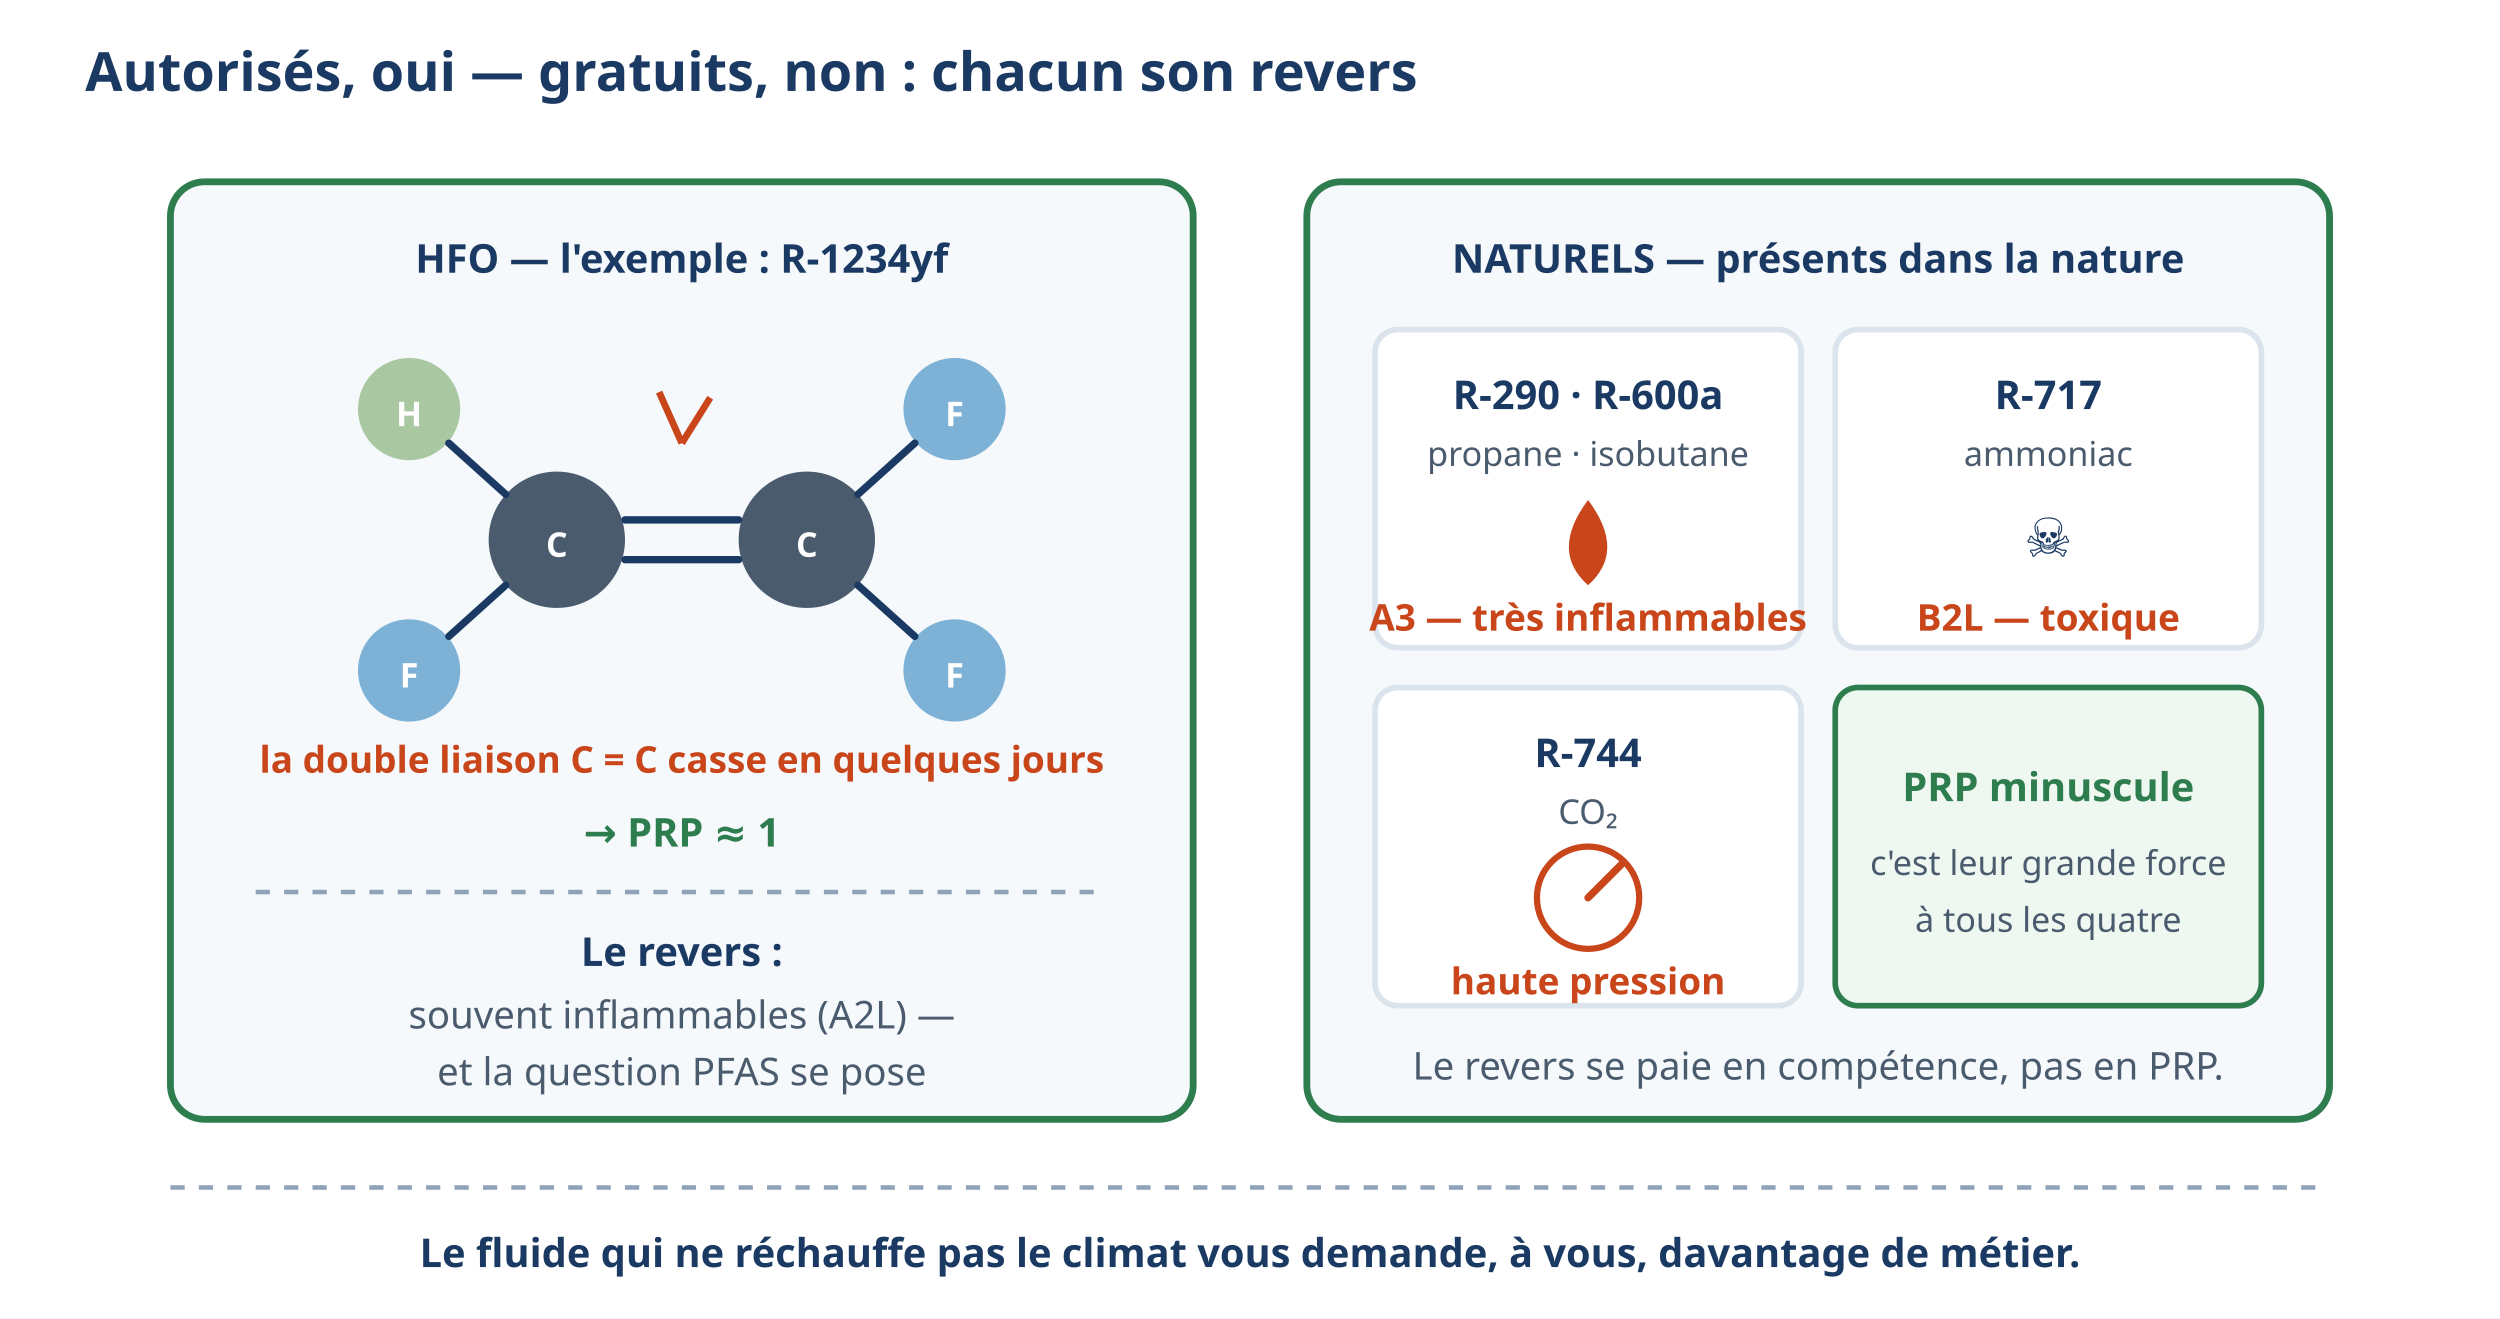
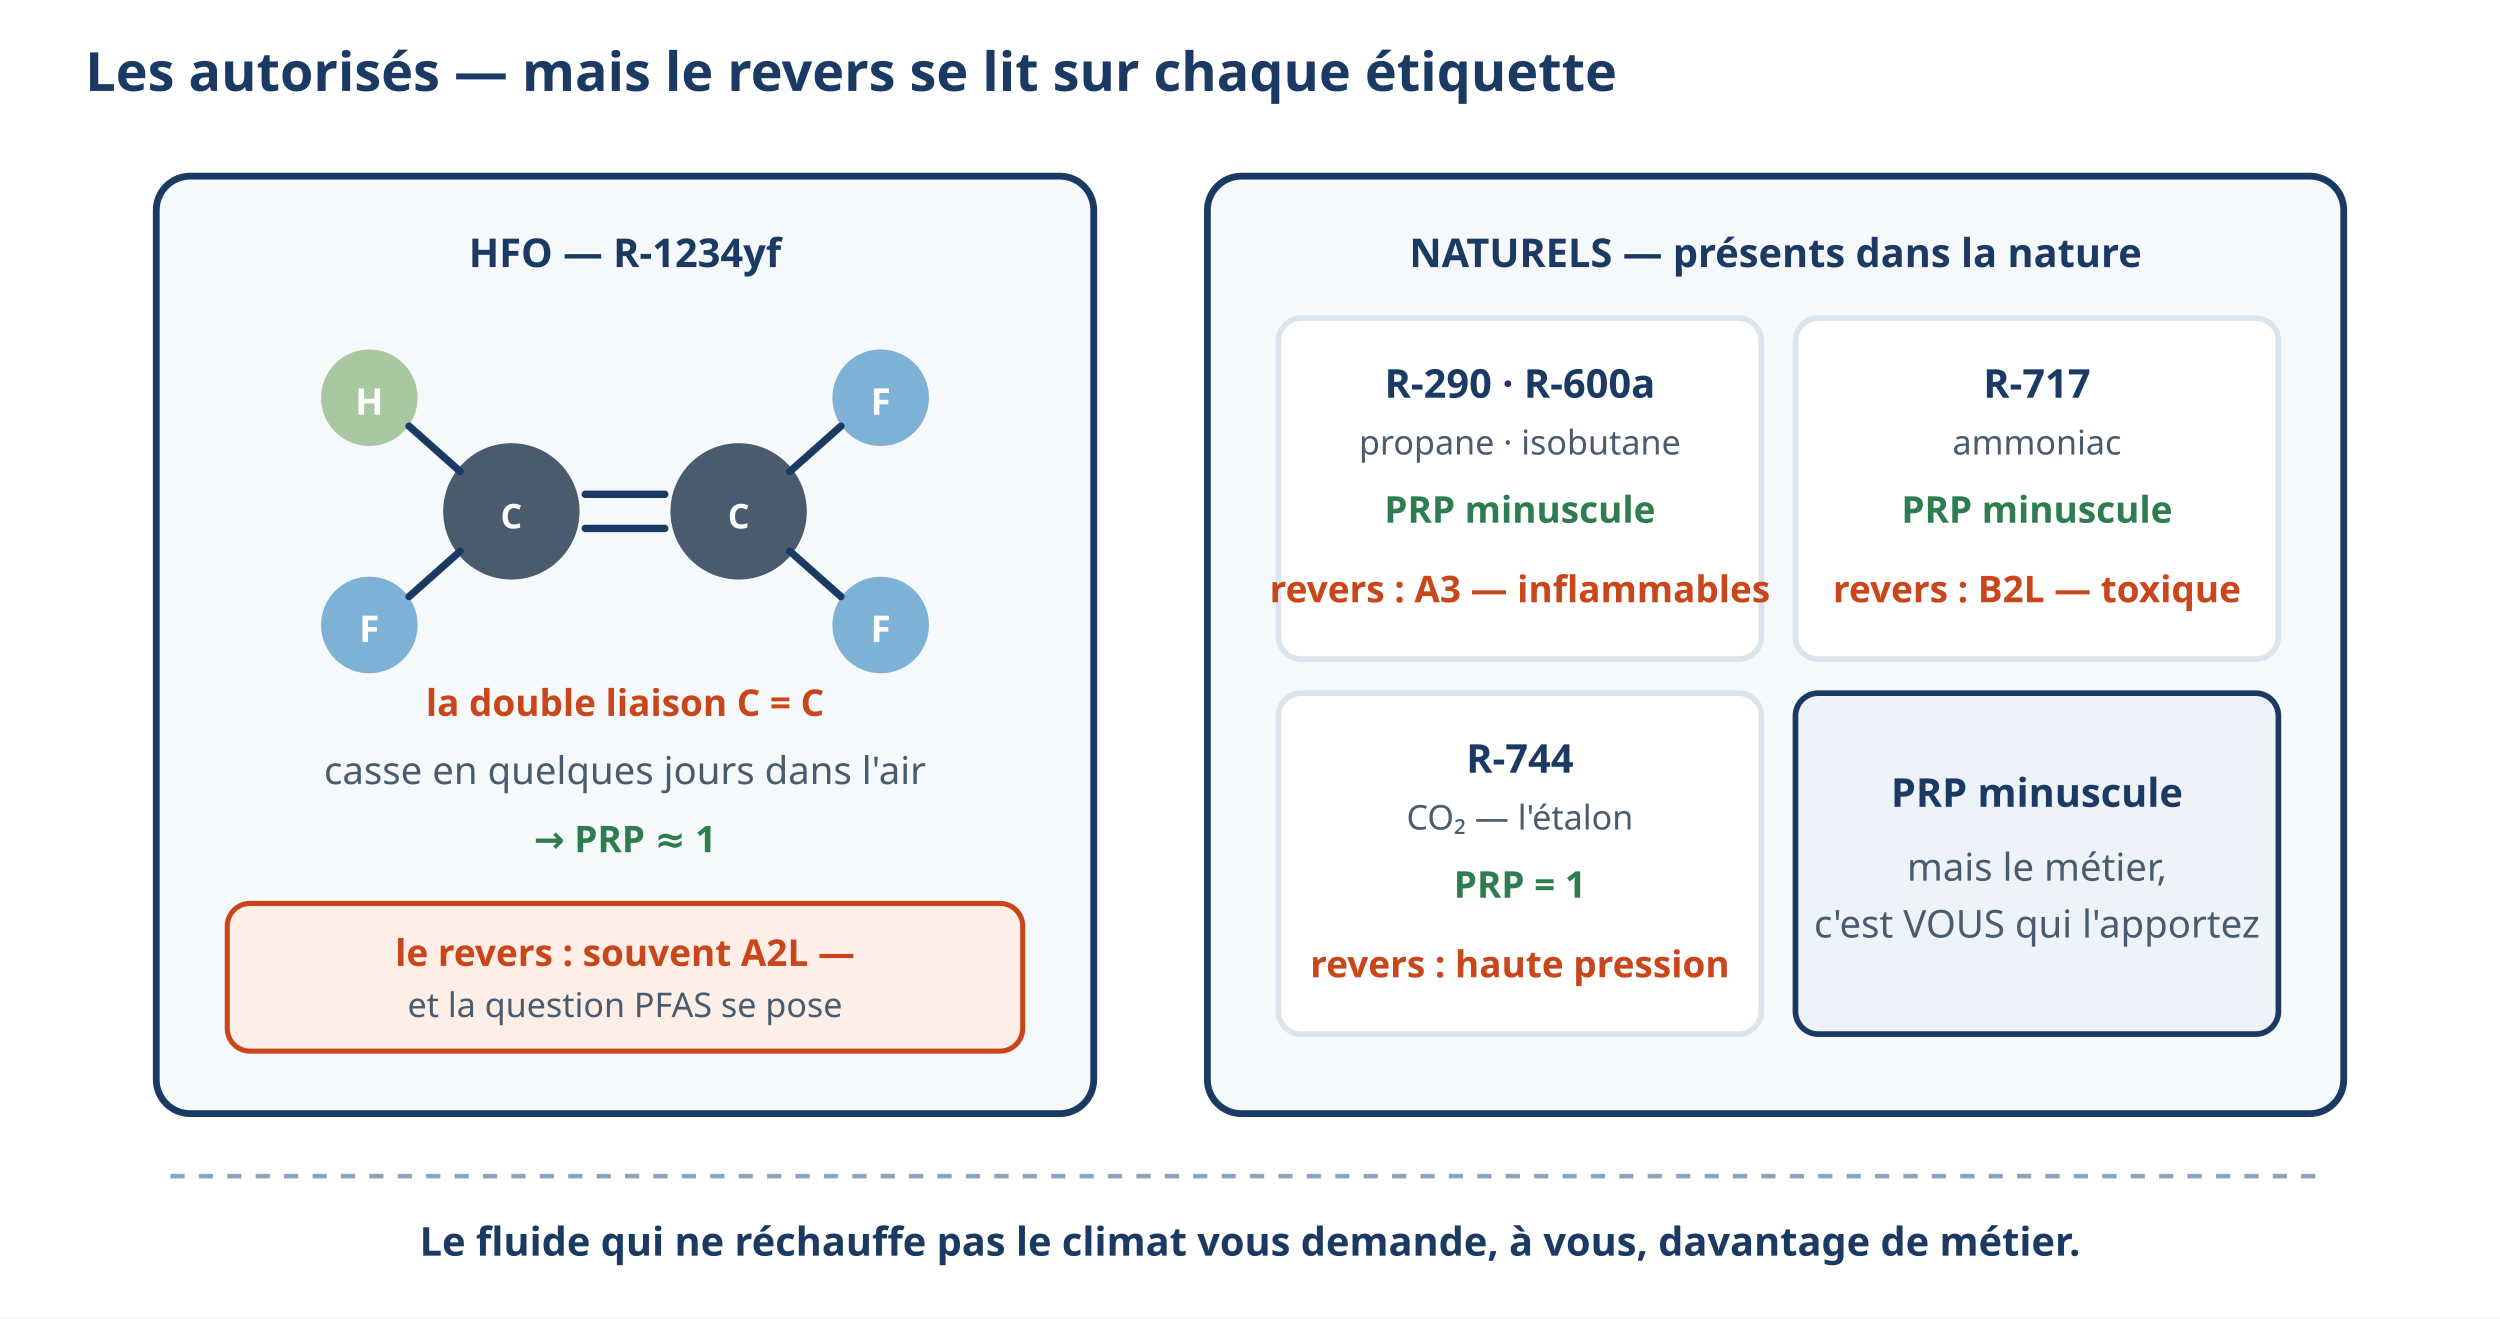
- <svg xmlns="http://www.w3.org/2000/svg" viewBox="0 0 880 464" role="img" aria-label="Les deux familles autorisées, et le revers de chacune. Les HFO, comme le R-1234yf : une double liaison carbone-carbone qui casse en quelques jours dans l'air, d'où un PRP proche de un — souvent classés A2L, et la question des PFAS se pose. Les fluides naturels : R-290 et R-600a, propane et isobutane, classés A3 ; R-717, l'ammoniac, classé B2L ; R-744, le CO2, qui travaille à haute pression. Leur PRP est minuscule, mais chacun a son revers : le fluide qui ne réchauffe pas le climat demande davantage de métier.">
+ <svg xmlns="http://www.w3.org/2000/svg" viewBox="0 0 880 464" role="img" aria-label="Les deux familles autorisées, et le revers de chacune. Les HFO, comme le R-1234yf : une double liaison entre carbones qui casse en quelques jours dans l'air, d'où un PRP proche de un — mais souvent classés A2L, et la question des PFAS se pose. Les fluides naturels : R-290 propane et R-600a isobutane, classés A3 ; R-717 ammoniac, classé B2L ; R-744 CO2, qui travaille à haute pression. PRP minuscule, mais chacun son revers : le fluide qui ne réchauffe pas le climat demande davantage de métier.">
  <style>
    .t   { font:700 19px Calibri,Segoe UI,sans-serif; fill:#1b3a63; }
    .st  { font:700 14px Calibri,Segoe UI,sans-serif; fill:#1b3a63; }
    .lg  { font:400 13.5px Calibri,Segoe UI,sans-serif; fill:#4a5b6e; }
    .sm  { font:400 12px Calibri,Segoe UI,sans-serif; fill:#4a5b6e; }
    .bad { font:700 13px Calibri,Segoe UI,sans-serif; fill:#c9451a; }
-     .ok  { font:700 14px Calibri,Segoe UI,sans-serif; fill:#2e7d4f; }
+     .ok  { font:700 13px Calibri,Segoe UI,sans-serif; fill:#2e7d4f; }
    .p   { fill:none; stroke:#1b3a63; stroke-width:2.6; stroke-linecap:round; stroke-linejoin:round; }
    .dash{ fill:none; stroke:#8fa3b8; stroke-width:1.6; stroke-dasharray:5 5; }
  </style>
  <rect width="880" height="464" fill="#ffffff" />
-   <text class="t" x="30" y="32">Autorisés, oui — gratuits, non : chacun son revers</text>
-   <rect x="60" y="64" width="360" height="330" rx="12" fill="#f6f9fc" stroke="#2e7d4f" stroke-width="2.4" />
-   <text class="st" x="240" y="96" text-anchor="middle" fill="#2e7d4f">HFO — l'exemple : R-1234yf</text>
-   <g transform="translate(240,190)">
-     <circle cx="-44" r="24" fill="#4a5b6e" />
-     <text x="-44" y="6" text-anchor="middle" fill="#fff" font-weight="700" font-family="Calibri">C</text>
-     <circle cx="44" r="24" fill="#4a5b6e" />
-     <text x="44" y="6" text-anchor="middle" fill="#fff" font-weight="700" font-family="Calibri">C</text>
-     <path class="p" d="M-20,-7 h40 M-20,7 h40" stroke-width="3" />
-     <circle cx="-96" cy="-46" r="18" fill="#a9c8a2" />
-     <text x="-96" y="-40" text-anchor="middle" fill="#fff" font-weight="700" font-family="Calibri">H</text>
-     <circle cx="96" cy="-46" r="18" fill="#7db2d6" />
-     <text x="96" y="-40" text-anchor="middle" fill="#fff" font-weight="700" font-family="Calibri">F</text>
-     <circle cx="-96" cy="46" r="18" fill="#7db2d6" />
-     <text x="-96" y="52" text-anchor="middle" fill="#fff" font-weight="700" font-family="Calibri">F</text>
-     <circle cx="96" cy="46" r="18" fill="#7db2d6" />
-     <text x="96" y="52" text-anchor="middle" fill="#fff" font-weight="700" font-family="Calibri">F</text>
-     <path class="p" d="M-62,-16 L-82,-34 M62,-16 L82,-34 M-62,16 L-82,34 M62,16 L82,34" stroke-width="2" />
-     <path d="M0,-34 l-8,-18 M0,-34 l10,-16" stroke="#c9451a" stroke-width="2.4" fill="none">
-       <animate attributeName="opacity" values="0;1;0" dur="3s" repeatCount="indefinite" />
-     </path>
+   <text class="t" x="30" y="32">Les autorisés — mais le revers se lit sur chaque étiquette</text>
+   <rect x="55" y="62" width="330" height="330" rx="12" fill="#f6f9fc" stroke="#1b3a63" stroke-width="2.4" />
+   <text class="st" x="220" y="94" text-anchor="middle">HFO — R-1234yf</text>
+   <g transform="translate(220,180)">
+     <circle cx="-40" r="24" fill="#4a5b6e" />
+     <text x="-40" y="6" text-anchor="middle" fill="#fff" font-weight="700" font-family="Calibri">C</text>
+     <circle cx="40" r="24" fill="#4a5b6e" />
+     <text x="40" y="6" text-anchor="middle" fill="#fff" font-weight="700" font-family="Calibri">C</text>
+     <path class="p" d="M-14,-6 h28 M-14,6 h28" stroke-width="3.4" stroke="#c9451a" />
+     <circle cx="-90" cy="-40" r="17" fill="#a9c8a2" />
+     <text x="-90" y="-34" text-anchor="middle" fill="#fff" font-weight="700" font-family="Calibri" font-size="13">H</text>
+     <circle cx="-90" cy="40" r="17" fill="#7db2d6" />
+     <text x="-90" y="46" text-anchor="middle" fill="#fff" font-weight="700" font-family="Calibri" font-size="13">F</text>
+     <circle cx="90" cy="-40" r="17" fill="#7db2d6" />
+     <text x="90" y="-34" text-anchor="middle" fill="#fff" font-weight="700" font-family="Calibri" font-size="13">F</text>
+     <circle cx="90" cy="40" r="17" fill="#7db2d6" />
+     <text x="90" y="46" text-anchor="middle" fill="#fff" font-weight="700" font-family="Calibri" font-size="13">F</text>
+     <path class="p" d="M-58,-14 L-76,-30 M-58,14 L-76,30 M58,-14 L76,-30 M58,14 L76,30" stroke-width="2" />
  </g>
-   <text class="bad" x="240" y="272" text-anchor="middle">la double liaison C = C casse en quelques jours</text>
-   <text class="ok" x="240" y="298" text-anchor="middle">→ PRP ≈ 1</text>
-   <path class="dash" d="M90,314 h300" />
-   <text class="st" x="240" y="340" text-anchor="middle">Le revers :</text>
-   <text class="lg" x="240" y="362" text-anchor="middle">souvent inflammables (A2L) —</text>
-   <text class="lg" x="240" y="382" text-anchor="middle">et la question PFAS se pose</text>
-   <rect x="460" y="64" width="360" height="330" rx="12" fill="#f6f9fc" stroke="#2e7d4f" stroke-width="2.4" />
-   <text class="st" x="640" y="96" text-anchor="middle" fill="#2e7d4f">NATURELS — présents dans la nature</text>
+   <text class="bad" x="220" y="252" text-anchor="middle">la double liaison C = C</text>
+   <text class="lg" x="220" y="276" text-anchor="middle">casse en quelques jours dans l'air</text>
+   <text class="ok" x="220" y="300" text-anchor="middle">→ PRP ≈ 1</text>
+   <rect x="80" y="318" width="280" height="52" rx="8" fill="#fdeee8" stroke="#c9451a" stroke-width="1.8" />
+   <text class="bad" x="220" y="340" text-anchor="middle">le revers : souvent A2L —</text>
+   <text class="sm" x="220" y="358" text-anchor="middle">et la question PFAS se pose</text>
+   <rect x="425" y="62" width="400" height="330" rx="12" fill="#f6f9fc" stroke="#1b3a63" stroke-width="2.4" />
+   <text class="st" x="625" y="94" text-anchor="middle">NATURELS — présents dans la nature</text>
  <g>
-     <rect x="484" y="116" width="150" height="112" rx="8" fill="#ffffff" stroke="#dbe4ec" stroke-width="2" />
-     <text class="st" x="559" y="144" text-anchor="middle">R-290 · R-600a</text>
-     <text class="sm" x="559" y="164" text-anchor="middle">propane · isobutane</text>
-     <path d="M559,176 c-9,12 -9,22 0,30 c9,-8 9,-18 0,-30 z" fill="#c9451a" />
-     <text class="bad" x="559" y="222" text-anchor="middle">A3 — très inflammables</text>
+     <rect x="450" y="112" width="170" height="120" rx="8" fill="#ffffff" stroke="#dbe4ec" stroke-width="2" />
+     <text class="st" x="535" y="140" text-anchor="middle">R-290 · R-600a</text>
+     <text class="sm" x="535" y="160" text-anchor="middle">propane · isobutane</text>
+     <text class="ok" x="535" y="184" text-anchor="middle">PRP minuscule</text>
+     <text class="bad" x="535" y="212" text-anchor="middle">revers : A3 — inflammables</text>
  </g>
  <g>
-     <rect x="646" y="116" width="150" height="112" rx="8" fill="#ffffff" stroke="#dbe4ec" stroke-width="2" />
-     <text class="st" x="721" y="144" text-anchor="middle">R-717</text>
-     <text class="sm" x="721" y="164" text-anchor="middle">ammoniac</text>
-     <text class="t" x="721" y="196" text-anchor="middle" fill="#c9451a">☠</text>
-     <text class="bad" x="721" y="222" text-anchor="middle">B2L — toxique</text>
+     <rect x="632" y="112" width="170" height="120" rx="8" fill="#ffffff" stroke="#dbe4ec" stroke-width="2" />
+     <text class="st" x="717" y="140" text-anchor="middle">R-717</text>
+     <text class="sm" x="717" y="160" text-anchor="middle">ammoniac</text>
+     <text class="ok" x="717" y="184" text-anchor="middle">PRP minuscule</text>
+     <text class="bad" x="717" y="212" text-anchor="middle">revers : B2L — toxique</text>
  </g>
  <g>
-     <rect x="484" y="242" width="150" height="112" rx="8" fill="#ffffff" stroke="#dbe4ec" stroke-width="2" />
-     <text class="st" x="559" y="270" text-anchor="middle">R-744</text>
-     <text class="sm" x="559" y="290" text-anchor="middle">CO₂</text>
-     <circle cx="559" cy="316" r="18" fill="#ffffff" stroke="#c9451a" stroke-width="2.2" />
-     <path d="M559,316 L571,304" stroke="#c9451a" stroke-width="2.6" stroke-linecap="round" />
-     <text class="bad" x="559" y="350" text-anchor="middle">haute pression</text>
+     <rect x="450" y="244" width="170" height="120" rx="8" fill="#ffffff" stroke="#dbe4ec" stroke-width="2" />
+     <text class="st" x="535" y="272" text-anchor="middle">R-744</text>
+     <text class="sm" x="535" y="292" text-anchor="middle">CO₂ — l'étalon</text>
+     <text class="ok" x="535" y="316" text-anchor="middle">PRP = 1</text>
+     <text class="bad" x="535" y="344" text-anchor="middle">revers : haute pression</text>
  </g>
  <g>
-     <rect x="646" y="242" width="150" height="112" rx="8" fill="#eef7f0" stroke="#2e7d4f" stroke-width="2" />
-     <text class="ok" x="721" y="282" text-anchor="middle">PRP minuscule</text>
-     <text class="sm" x="721" y="308" text-anchor="middle">c'est leur grande force</text>
-     <text class="sm" x="721" y="328" text-anchor="middle">à tous les quatre</text>
+     <rect x="632" y="244" width="170" height="120" rx="8" fill="#eef3f9" stroke="#1b3a63" stroke-width="2" />
+     <text class="st" x="717" y="284" text-anchor="middle">PRP minuscule</text>
+     <text class="lg" x="717" y="310" text-anchor="middle">mais le métier,</text>
+     <text class="lg" x="717" y="330" text-anchor="middle">c'est VOUS qui l'apportez</text>
  </g>
-   <text class="lg" x="640" y="380" text-anchor="middle">Le revers se paie en compétence, pas en PRP.</text>
-   <path class="dash" d="M60,418 h760" />
-   <text class="st" x="440" y="446" text-anchor="middle">Le fluide qui ne réchauffe pas le climat vous demande, à vous, davantage de métier.</text>
+   <path class="dash" d="M60,414 h760" />
+   <text class="st" x="440" y="442" text-anchor="middle">Le fluide qui ne réchauffe pas le climat vous demande, à vous, davantage de métier.</text>
</svg>
